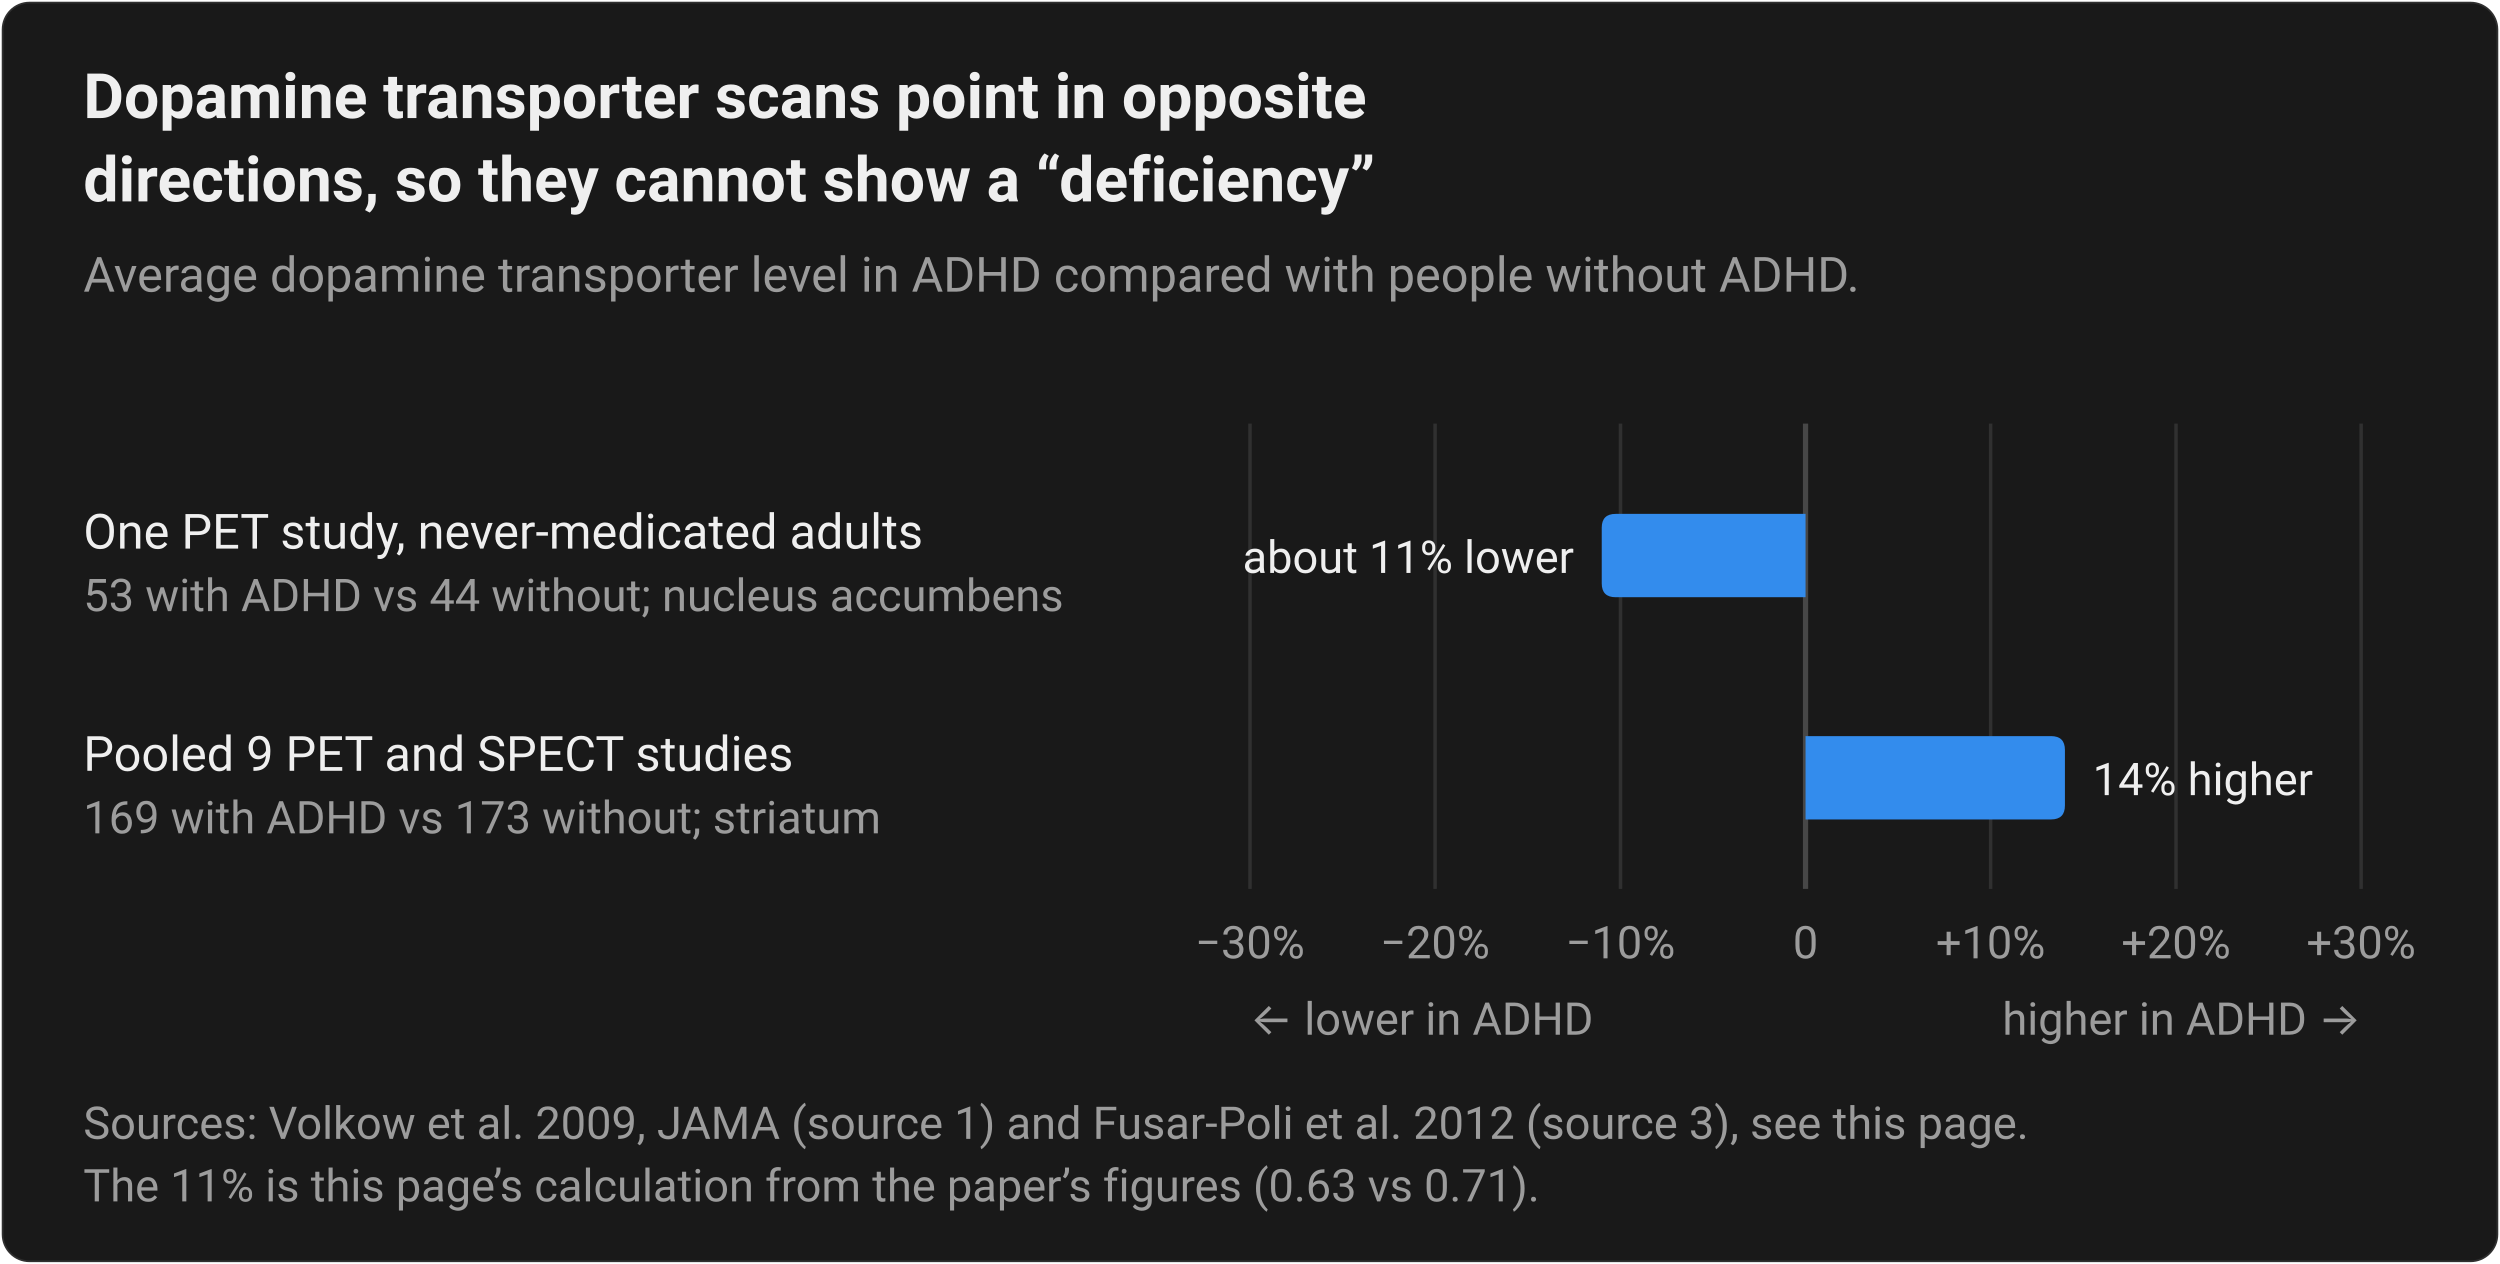
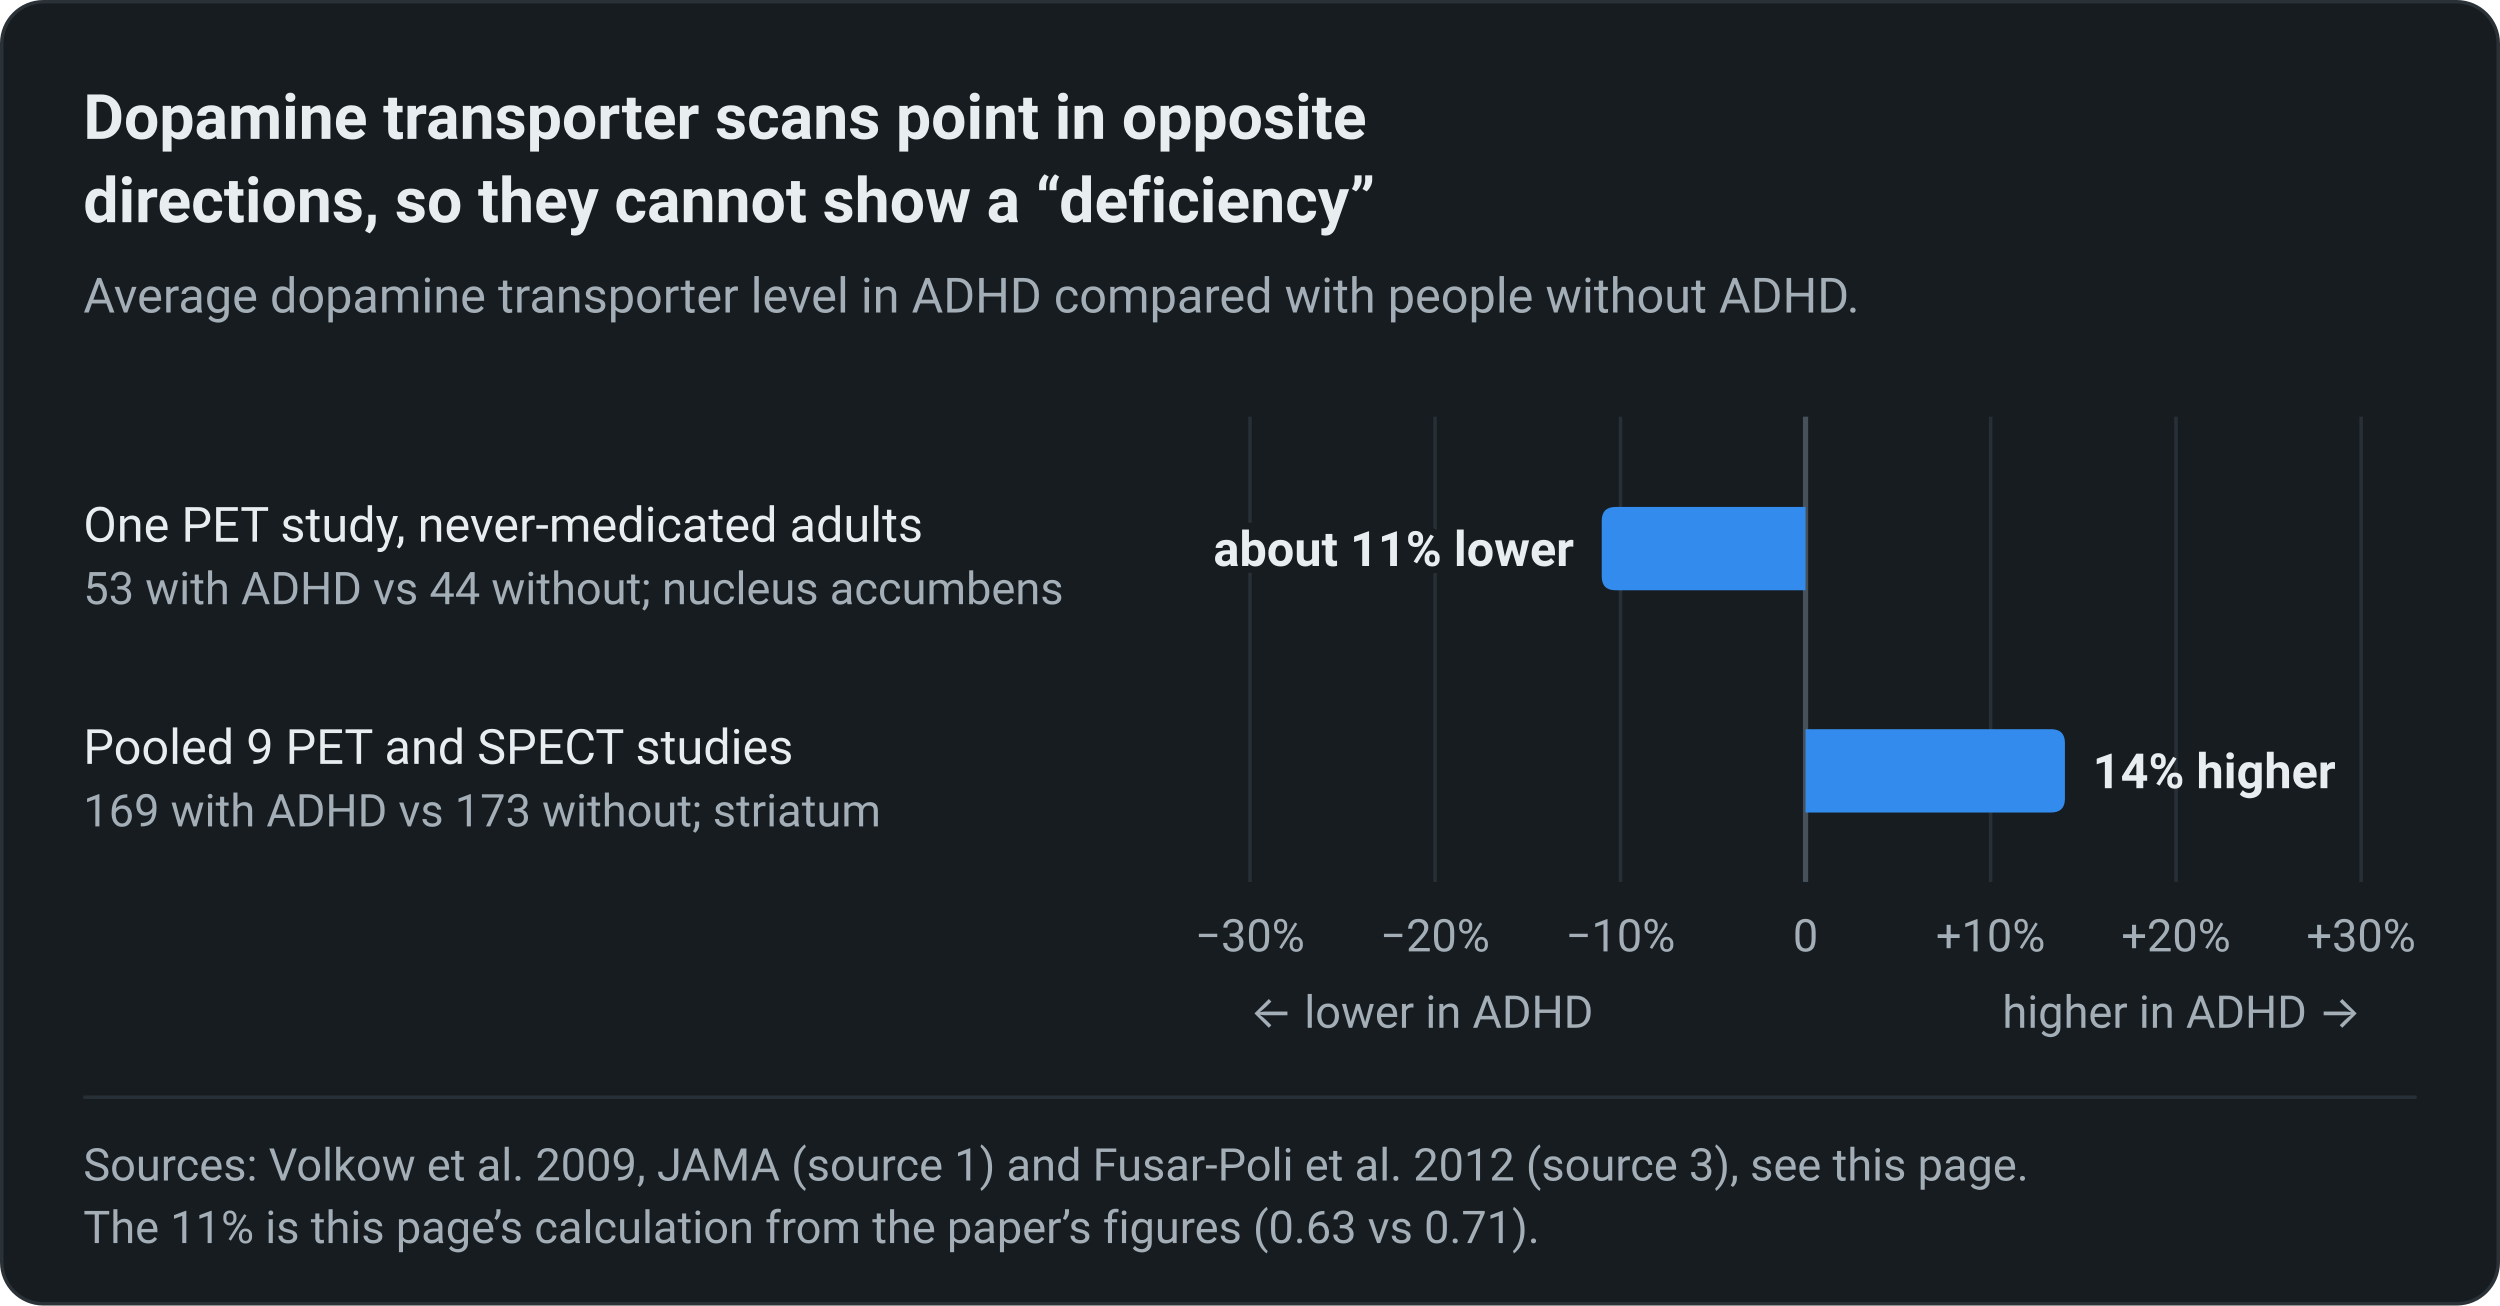
- <svg xmlns="http://www.w3.org/2000/svg" viewBox="0 0 720 364" width="720" height="364" role="img" aria-labelledby="t d" font-family="system-ui, -apple-system, &quot;Segoe UI&quot;, Roboto, sans-serif">
-   <rect x="0.5" y="0.5" width="719" height="363" rx="8" fill="#191919" stroke="rgba(255,255,255,0.10)" />
-   <text x="24.0" y="34.0" font-size="18" fill="#efefef" text-anchor="start" font-weight="600">Dopamine transporter scans point in opposite</text>
-   <text x="24.0" y="58.0" font-size="18" fill="#efefef" text-anchor="start" font-weight="600">directions, so they cannot show a “deficiency”</text>
-   <text x="24.0" y="84.0" font-size="14" fill="#9c9c9c" text-anchor="start" font-weight="400">Average dopamine transporter level in ADHD compared with people without ADHD.</text>
-   <line x1="360.0" y1="122.0" x2="360.0" y2="256.0" stroke="#303030" stroke-width="1" stroke-linecap="butt" />
-   <line x1="413.3" y1="122.0" x2="413.3" y2="256.0" stroke="#303030" stroke-width="1" stroke-linecap="butt" />
-   <line x1="466.7" y1="122.0" x2="466.7" y2="256.0" stroke="#303030" stroke-width="1" stroke-linecap="butt" />
-   <line x1="573.3" y1="122.0" x2="573.3" y2="256.0" stroke="#303030" stroke-width="1" stroke-linecap="butt" />
-   <line x1="626.7" y1="122.0" x2="626.7" y2="256.0" stroke="#303030" stroke-width="1" stroke-linecap="butt" />
-   <line x1="680.0" y1="122.0" x2="680.0" y2="256.0" stroke="#303030" stroke-width="1" stroke-linecap="butt" />
-   <line x1="520.0" y1="122.0" x2="520.0" y2="256.0" stroke="#474747" stroke-width="1.5" stroke-linecap="butt" />
-   <text x="360.0" y="276.0" font-size="13" fill="#9c9c9c" text-anchor="middle" font-weight="400">−30%</text>
-   <text x="413.3" y="276.0" font-size="13" fill="#9c9c9c" text-anchor="middle" font-weight="400">−20%</text>
-   <text x="466.7" y="276.0" font-size="13" fill="#9c9c9c" text-anchor="middle" font-weight="400">−10%</text>
-   <text x="520.0" y="276.0" font-size="13" fill="#9c9c9c" text-anchor="middle" font-weight="400">0</text>
-   <text x="573.3" y="276.0" font-size="13" fill="#9c9c9c" text-anchor="middle" font-weight="400">+10%</text>
-   <text x="626.7" y="276.0" font-size="13" fill="#9c9c9c" text-anchor="middle" font-weight="400">+20%</text>
-   <text x="680.0" y="276.0" font-size="13" fill="#9c9c9c" text-anchor="middle" font-weight="400">+30%</text>
-   <text x="360.0" y="298.0" font-size="13" fill="#9c9c9c" text-anchor="start" font-weight="400">← lower in ADHD</text>
-   <text x="680.0" y="298.0" font-size="13" fill="#9c9c9c" text-anchor="end" font-weight="400">higher in ADHD →</text>
-   <text x="24.0" y="158.0" font-size="14" fill="#efefef" text-anchor="start" font-weight="400">One PET study, never-medicated adults</text>
-   <text x="24.0" y="176.0" font-size="13" fill="#9c9c9c" text-anchor="start" font-weight="400">53 with ADHD vs 44 without; nucleus accumbens</text>
-   <path d="M520.0,148.0 H465.3 Q461.3,148.0 461.3,152.0 V168.0 Q461.3,172.0 465.3,172.0 H520.0 Z" fill="#338ced" />
-   <text x="453.3" y="165.0" font-size="13" fill="#efefef" text-anchor="end" font-weight="400">about 11% lower</text>
-   <text x="24.0" y="222.0" font-size="14" fill="#efefef" text-anchor="start" font-weight="400">Pooled 9 PET and SPECT studies</text>
-   <text x="24.0" y="240.0" font-size="13" fill="#9c9c9c" text-anchor="start" font-weight="400">169 with ADHD vs 173 without; striatum</text>
-   <path d="M520.0,212.0 H590.7 Q594.7,212.0 594.7,216.0 V232.0 Q594.7,236.0 590.7,236.0 H520.0 Z" fill="#338ced" />
-   <text x="602.7" y="229.0" font-size="13" fill="#efefef" text-anchor="start" font-weight="400">14% higher</text>
-   <text x="24.0" y="328.0" font-size="13" fill="#9c9c9c" text-anchor="start" font-weight="400">Sources: Volkow et al. 2009, JAMA (source 1) and Fusar-Poli et al. 2012 (source 3), see this page.</text>
-   <text x="24.0" y="346.0" font-size="13" fill="#9c9c9c" text-anchor="start" font-weight="400">The 11% is this page’s calculation from the paper’s figures (0.63 vs 0.71).</text>
+ <svg xmlns="http://www.w3.org/2000/svg" viewBox="0 0 720 376" width="720" height="376" role="img" aria-labelledby="t d" font-family="system-ui, -apple-system, &quot;Segoe UI&quot;, Roboto, sans-serif">
+   <rect x="0.5" y="0.5" width="719" height="375" rx="12" fill="#171c20" stroke="#2a3238" stroke-width="1" />
+   <text x="24.0" y="40.0" font-size="18" font-weight="600" fill="#e8edf0" text-anchor="start">Dopamine transporter scans point in opposite</text>
+   <text x="24.0" y="64.0" font-size="18" font-weight="600" fill="#e8edf0" text-anchor="start">directions, so they cannot show a “deficiency”</text>
+   <text x="24.0" y="90.0" font-size="14" font-weight="400" fill="#a3aeb7" text-anchor="start">Average dopamine transporter level in ADHD compared with people without ADHD.</text>
+   <line x1="360.0" y1="120.0" x2="360.0" y2="254.0" stroke="#283037" stroke-width="1" stroke-linecap="butt" />
+   <line x1="413.3" y1="120.0" x2="413.3" y2="254.0" stroke="#283037" stroke-width="1" stroke-linecap="butt" />
+   <line x1="466.7" y1="120.0" x2="466.7" y2="254.0" stroke="#283037" stroke-width="1" stroke-linecap="butt" />
+   <line x1="573.3" y1="120.0" x2="573.3" y2="254.0" stroke="#283037" stroke-width="1" stroke-linecap="butt" />
+   <line x1="626.7" y1="120.0" x2="626.7" y2="254.0" stroke="#283037" stroke-width="1" stroke-linecap="butt" />
+   <line x1="680.0" y1="120.0" x2="680.0" y2="254.0" stroke="#283037" stroke-width="1" stroke-linecap="butt" />
+   <line x1="520.0" y1="120.0" x2="520.0" y2="254.0" stroke="#46515a" stroke-width="1.5" stroke-linecap="butt" />
+   <text x="360.0" y="274.0" font-size="13" fill="#a3aeb7" text-anchor="middle" font-weight="400">−30%</text>
+   <text x="413.3" y="274.0" font-size="13" fill="#a3aeb7" text-anchor="middle" font-weight="400">−20%</text>
+   <text x="466.7" y="274.0" font-size="13" fill="#a3aeb7" text-anchor="middle" font-weight="400">−10%</text>
+   <text x="520.0" y="274.0" font-size="13" fill="#a3aeb7" text-anchor="middle" font-weight="400">0</text>
+   <text x="573.3" y="274.0" font-size="13" fill="#a3aeb7" text-anchor="middle" font-weight="400">+10%</text>
+   <text x="626.7" y="274.0" font-size="13" fill="#a3aeb7" text-anchor="middle" font-weight="400">+20%</text>
+   <text x="680.0" y="274.0" font-size="13" fill="#a3aeb7" text-anchor="middle" font-weight="400">+30%</text>
+   <text x="360.0" y="296.0" font-size="13" fill="#a3aeb7" text-anchor="start" font-weight="400">← lower in ADHD</text>
+   <text x="680.0" y="296.0" font-size="13" fill="#a3aeb7" text-anchor="end" font-weight="400">higher in ADHD →</text>
+   <text x="24.0" y="156.0" font-size="14" fill="#e8edf0" text-anchor="start" font-weight="400">One PET study, never-medicated adults</text>
+   <text x="24.0" y="174.0" font-size="13" fill="#a3aeb7" text-anchor="start" font-weight="400">53 with ADHD vs 44 without; nucleus accumbens</text>
+   <path d="M520.0,146.0 H465.3 Q461.3,146.0 461.3,150.0 V166.0 Q461.3,170.0 465.3,170.0 H520.0 Z" fill="#338ced" />
+   <text x="453.3" y="163.0" font-size="14" fill="#e8edf0" text-anchor="end" font-weight="600" stroke="#171c20" stroke-width="4" stroke-linejoin="round" paint-order="stroke">about 11% lower</text>
+   <text x="24.0" y="220.0" font-size="14" fill="#e8edf0" text-anchor="start" font-weight="400">Pooled 9 PET and SPECT studies</text>
+   <text x="24.0" y="238.0" font-size="13" fill="#a3aeb7" text-anchor="start" font-weight="400">169 with ADHD vs 173 without; striatum</text>
+   <path d="M520.0,210.0 H590.7 Q594.7,210.0 594.7,214.0 V230.0 Q594.7,234.0 590.7,234.0 H520.0 Z" fill="#338ced" />
+   <text x="602.7" y="227.0" font-size="14" fill="#e8edf0" text-anchor="start" font-weight="600">14% higher</text>
+   <line x1="24" x2="696" y1="316.0" y2="316.0" stroke="#283037" stroke-width="1" />
+   <text x="24.0" y="340.0" font-size="13" font-weight="400" fill="#a3aeb7" text-anchor="start">Sources: Volkow et al. 2009, JAMA (source 1) and Fusar-Poli et al. 2012 (source 3), see this page.</text>
+   <text x="24.0" y="358.0" font-size="13" font-weight="400" fill="#a3aeb7" text-anchor="start">The 11% is this page’s calculation from the paper’s figures (0.63 vs 0.71).</text>
</svg>
